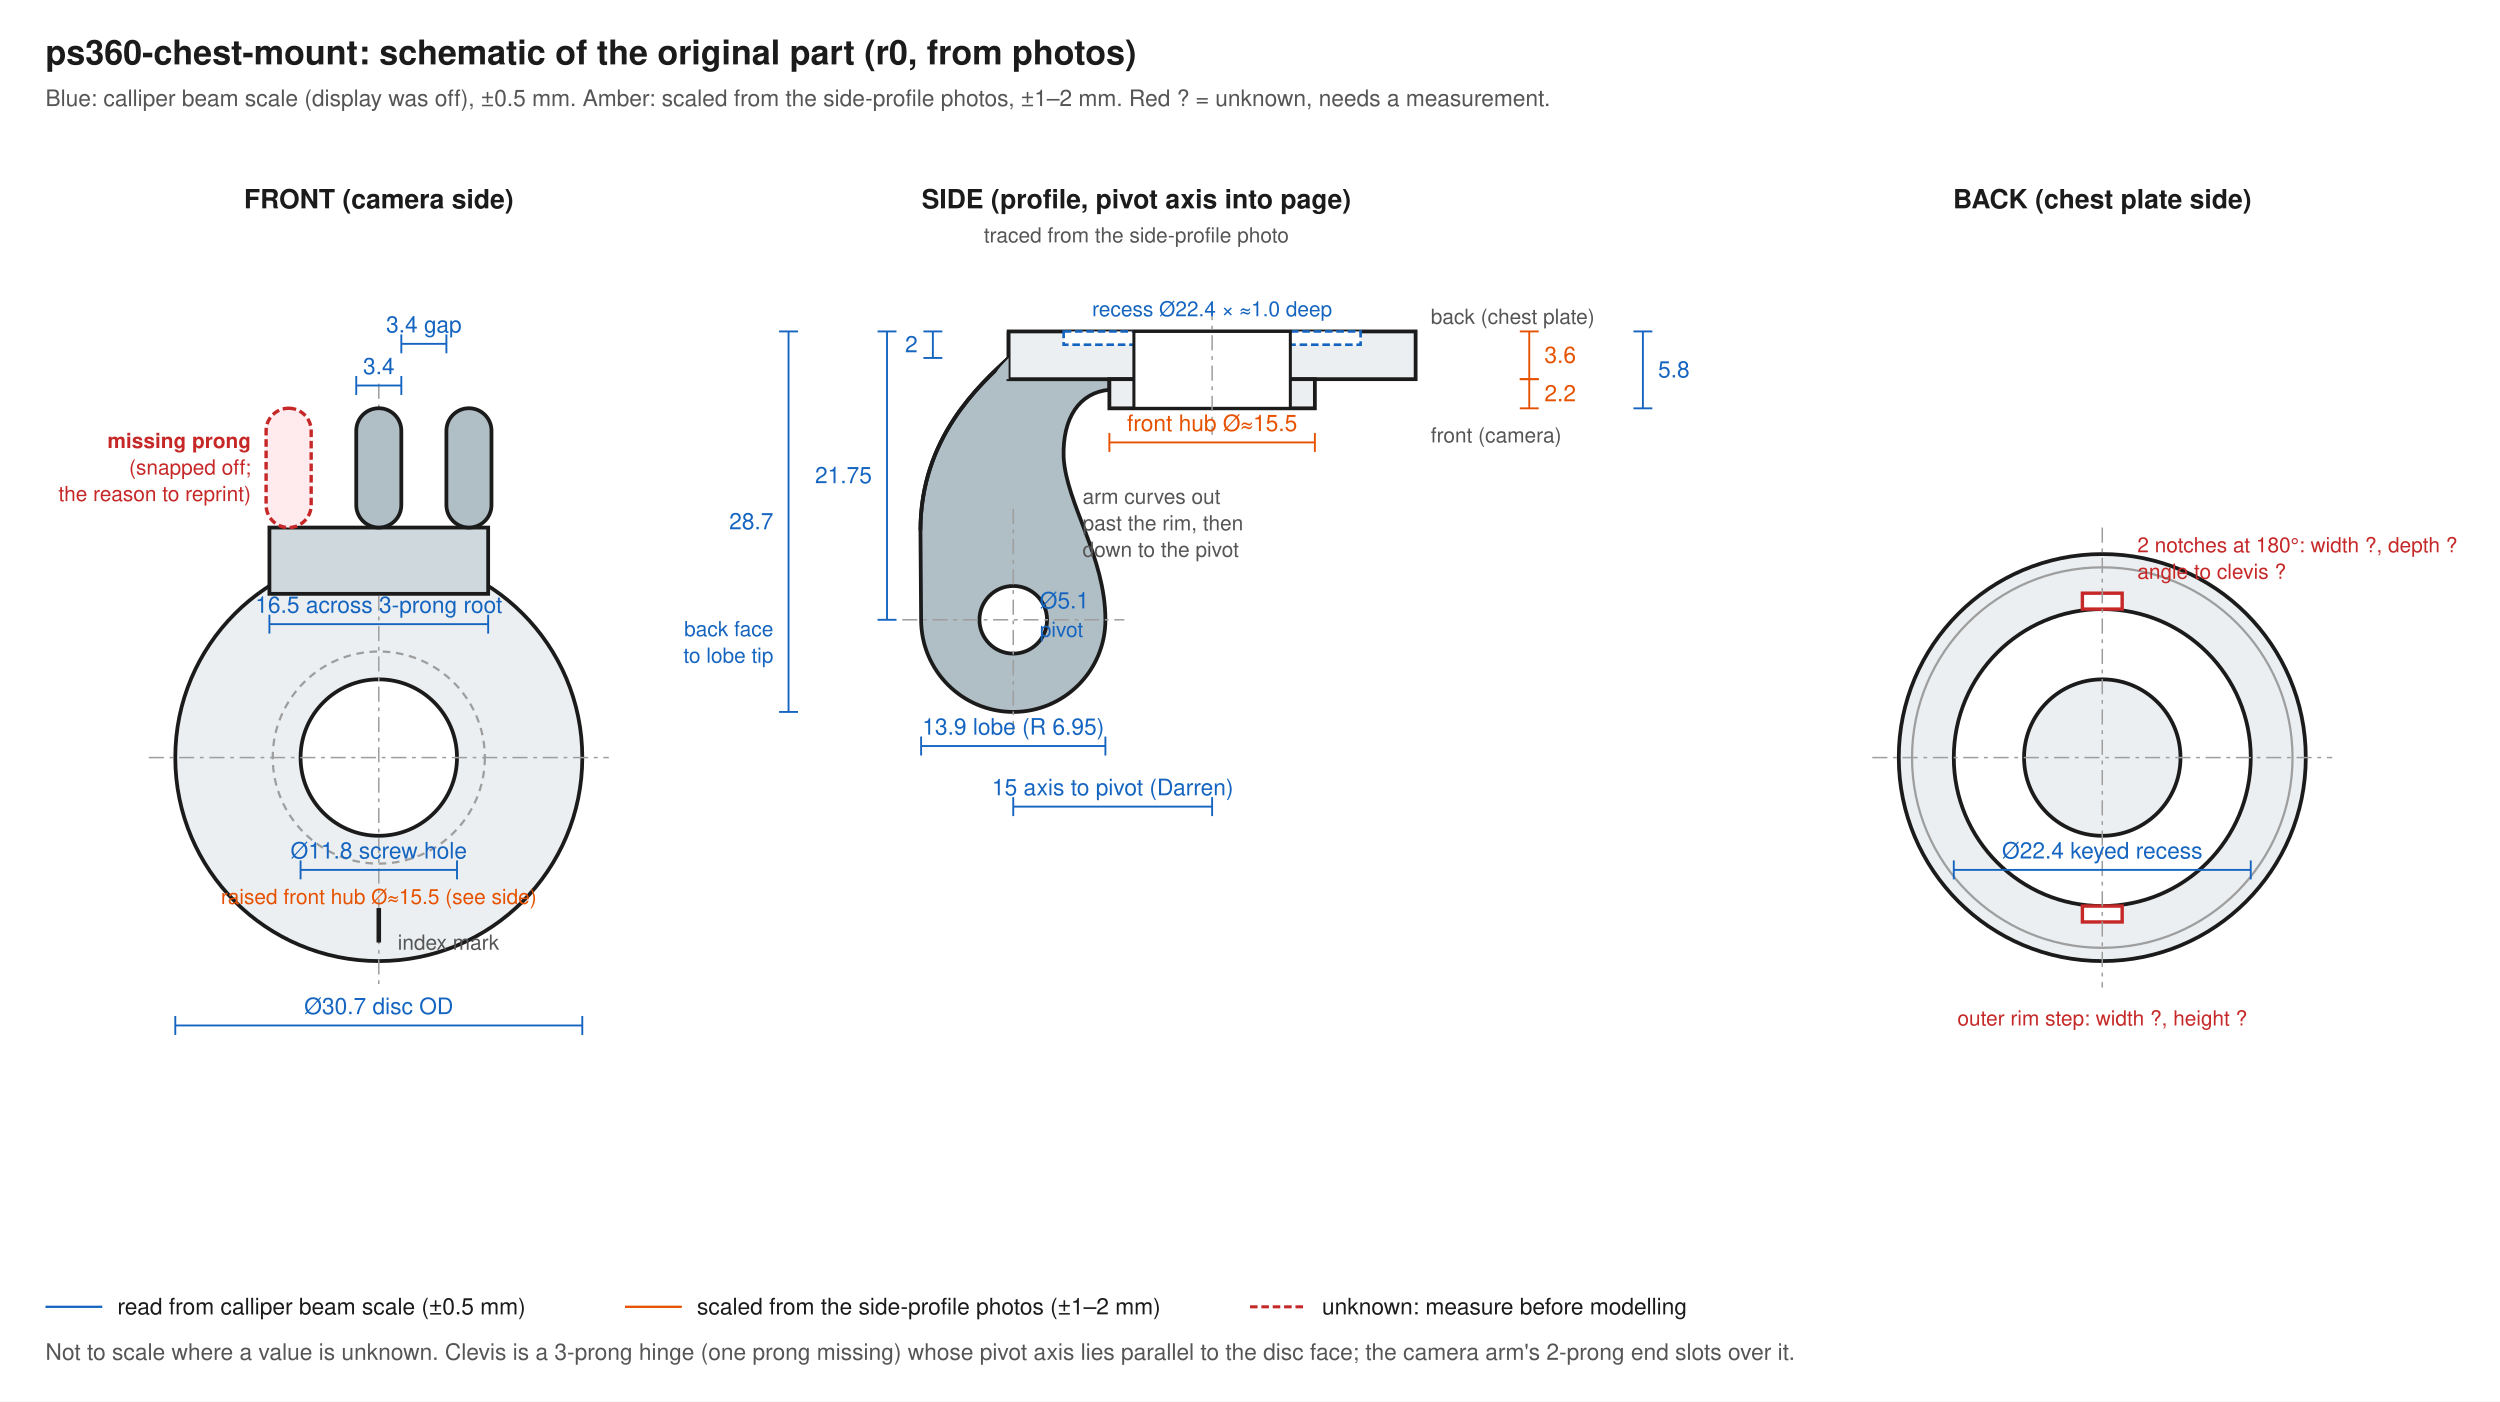
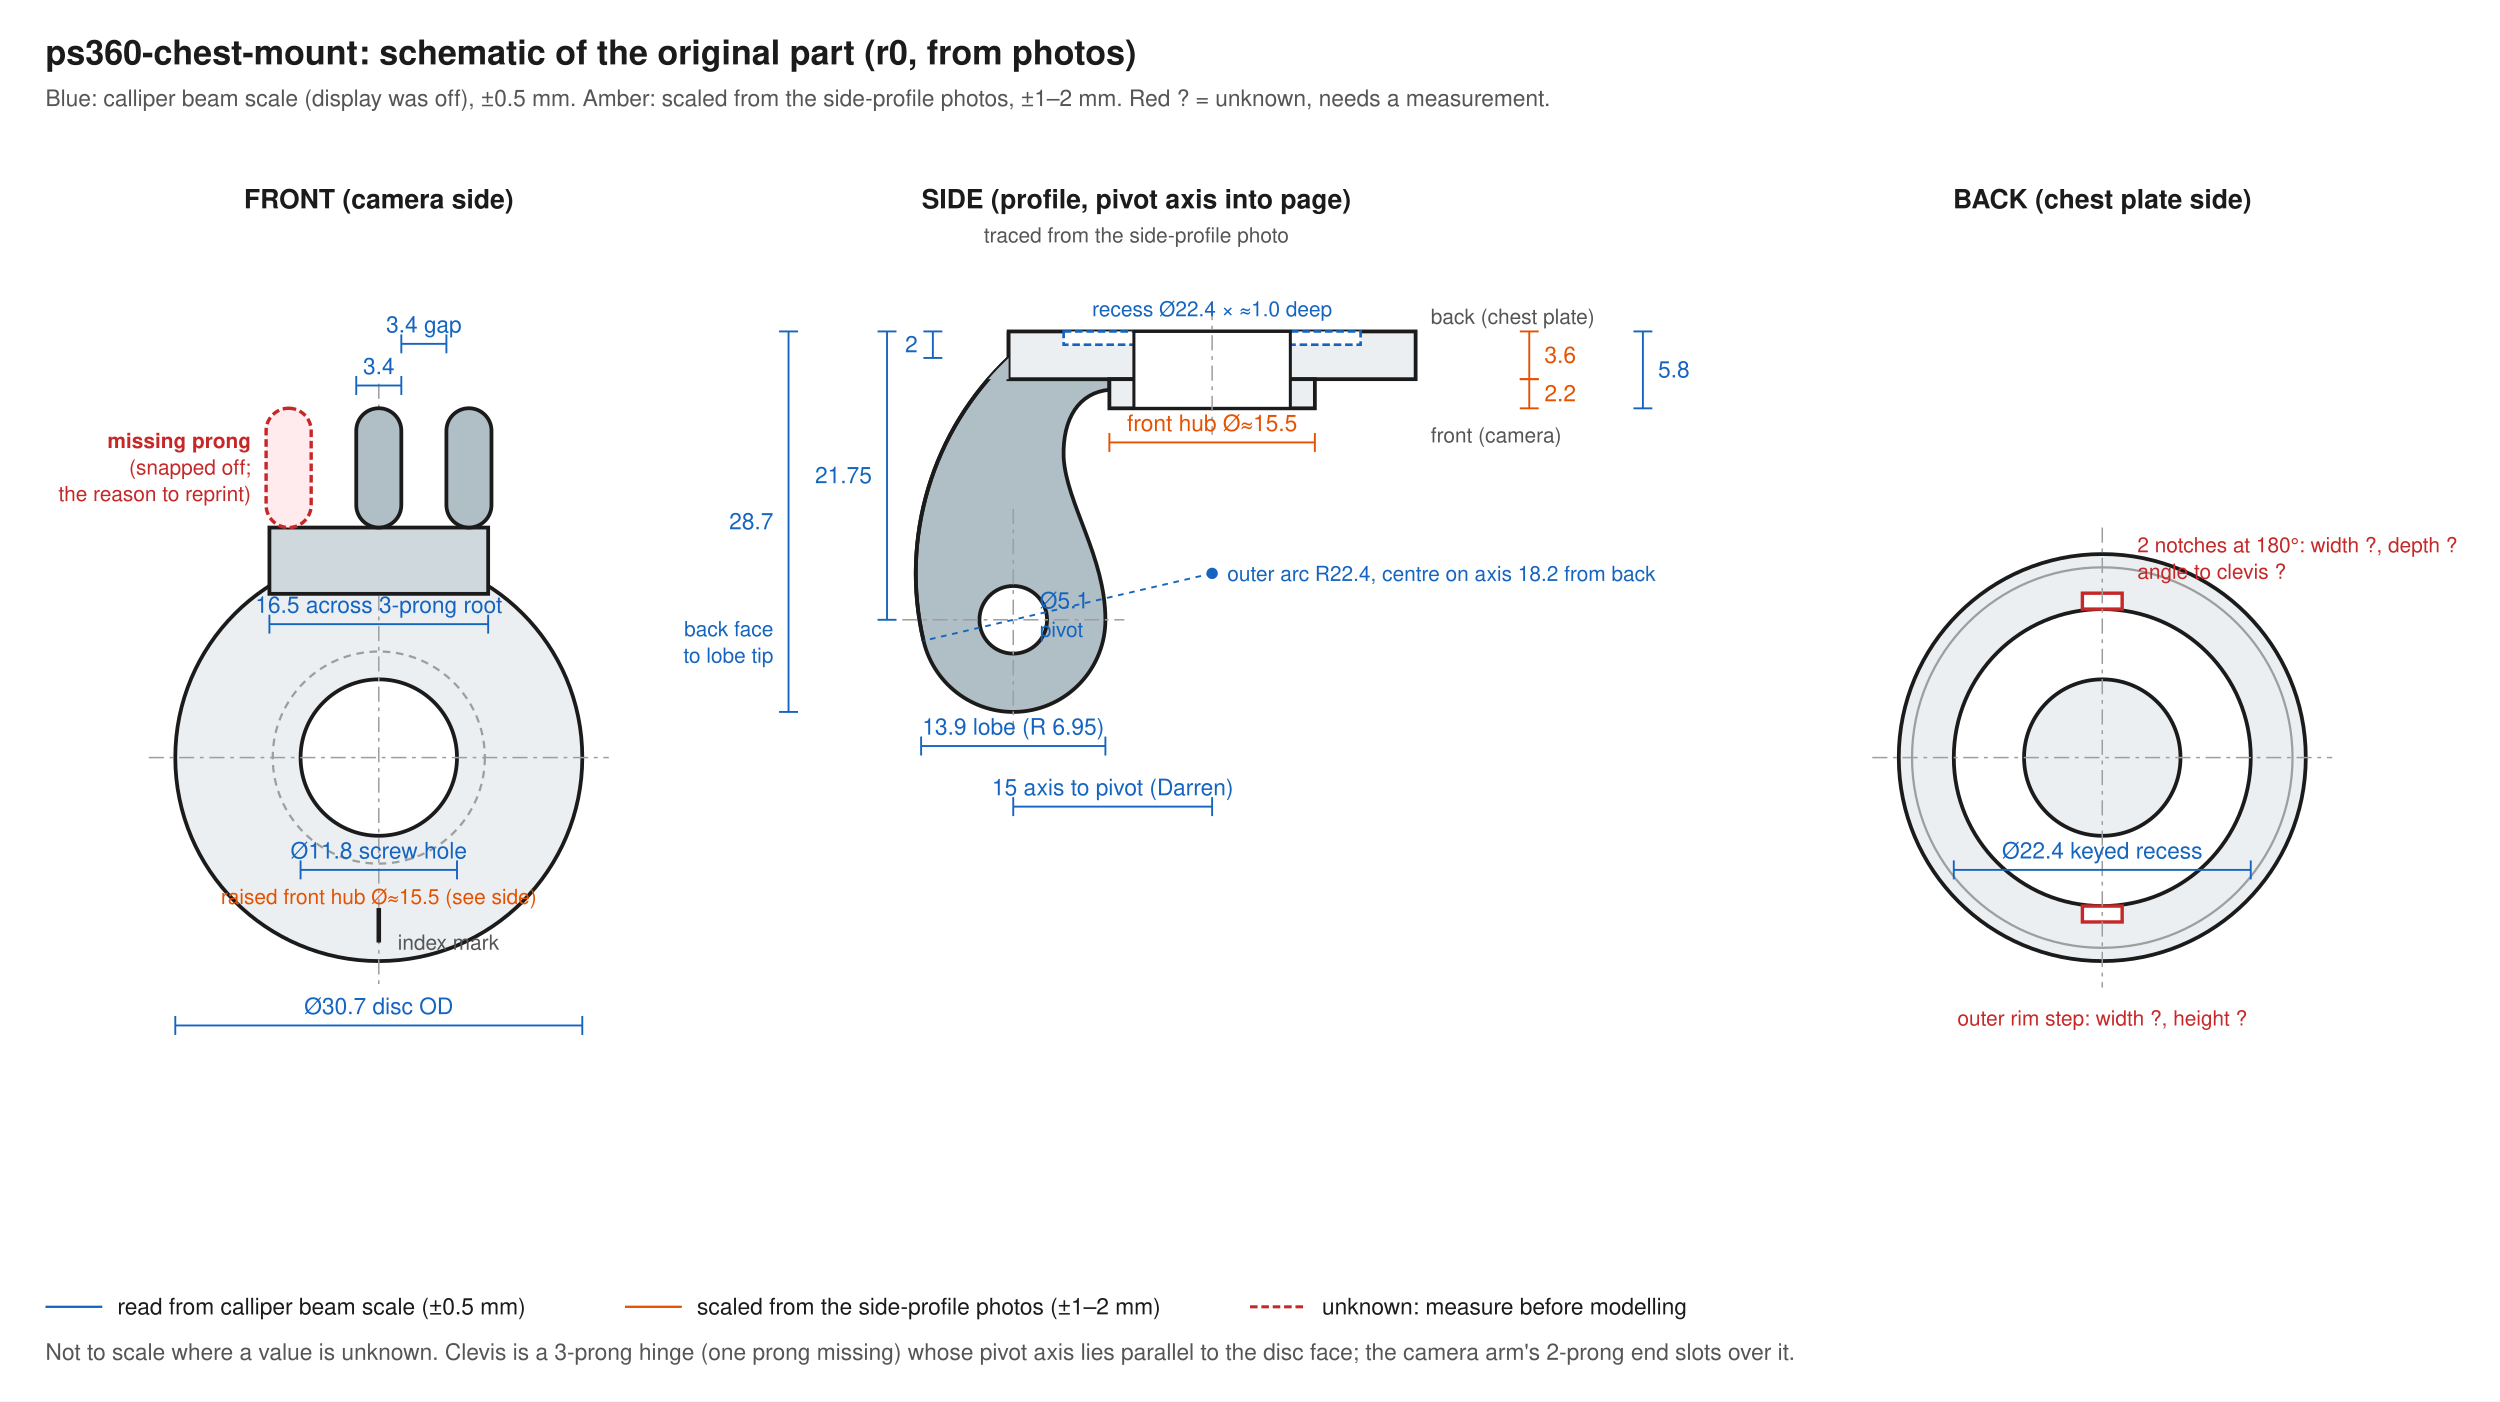
<svg xmlns="http://www.w3.org/2000/svg" width="1320" height="740" viewBox="0 0 1320 740" font-family="Helvetica, Arial, sans-serif">
  <rect width="1320" height="740" fill="white" />
  <text x="24" y="34" fill="#1b1b1b" font-size="18" text-anchor="start" font-weight="bold">ps360-chest-mount: schematic of the original part (r0, from photos)</text>
  <text x="24" y="56" fill="#555" font-size="12" text-anchor="start" font-weight="normal">Blue: calliper beam scale (display was off), ±0.5 mm. Amber: scaled from the side-profile photos, ±1–2 mm. Red ? = unknown, needs a measurement.</text>
  <text x="200" y="110" fill="#1b1b1b" font-size="14" text-anchor="middle" font-weight="bold">FRONT (camera side)</text>
  <circle cx="200" cy="400" r="107.45" fill="#eceff1" stroke="#1b1b1b" stroke-width="2" />
  <circle cx="200" cy="400" r="56.0" fill="none" stroke="#9e9e9e" stroke-width="1.2" stroke-dasharray="4 3" />
  <circle cx="200" cy="400" r="41.3" fill="white" stroke="#1b1b1b" stroke-width="2" />
  <line x1="78.55" y1="400" x2="321.45" y2="400" stroke="#9e9e9e" stroke-width="0.8" stroke-dasharray="8 3 2 3" />
  <line x1="200" y1="202.55" x2="200" y2="521.45" stroke="#9e9e9e" stroke-width="0.8" stroke-dasharray="8 3 2 3" />
  <rect x="198.8" y="479.45" width="2.4" height="18.2" fill="#1b1b1b" />
  <text x="210" y="501.45" fill="#555" font-size="11" text-anchor="start" font-weight="normal">index mark</text>
  <rect x="142.25" y="278.55" width="115.5" height="35" fill="#cfd8dc" stroke="#1b1b1b" stroke-width="2" />
  <rect x="140.5" y="215.55" width="23.8" height="63" rx="11.9" fill="#ffebee" stroke="#c62828" stroke-width="1.8" stroke-dasharray="4 2" />
  <rect x="188.1" y="215.55" width="23.8" height="63" rx="11.9" fill="#b0bec5" stroke="#1b1b1b" stroke-width="2" />
  <rect x="235.7" y="215.55" width="23.8" height="63" rx="11.9" fill="#b0bec5" stroke="#1b1b1b" stroke-width="2" />
  <text x="132.5" y="236.55" fill="#c62828" font-size="11" text-anchor="end" font-weight="bold">missing prong</text>
  <text x="132.5" y="250.55" fill="#c62828" font-size="11" text-anchor="end" font-weight="normal">(snapped off;</text>
  <text x="132.5" y="264.55" fill="#c62828" font-size="11" text-anchor="end" font-weight="normal">the reason to reprint)</text>
  <line x1="92.55" y1="541.45" x2="307.45" y2="541.45" stroke="#1565c0" stroke-width="1" />
  <line x1="92.55" y1="536.45" x2="92.55" y2="546.45" stroke="#1565c0" stroke-width="1" />
  <line x1="307.45" y1="536.45" x2="307.45" y2="546.45" stroke="#1565c0" stroke-width="1" />
  <text x="200.0" y="535.45" fill="#1565c0" font-size="12" text-anchor="middle" font-weight="normal">Ø30.7 disc OD</text>
  <line x1="158.7" y1="459.3" x2="241.3" y2="459.3" stroke="#1565c0" stroke-width="1" />
  <line x1="158.7" y1="454.3" x2="158.7" y2="464.3" stroke="#1565c0" stroke-width="1" />
  <line x1="241.3" y1="454.3" x2="241.3" y2="464.3" stroke="#1565c0" stroke-width="1" />
  <text x="200.0" y="453.3" fill="#1565c0" font-size="12" text-anchor="middle" font-weight="normal">Ø11.8 screw hole</text>
  <line x1="142.25" y1="329.55" x2="257.75" y2="329.55" stroke="#1565c0" stroke-width="1" />
  <line x1="142.25" y1="324.55" x2="142.25" y2="334.55" stroke="#1565c0" stroke-width="1" />
  <line x1="257.75" y1="324.55" x2="257.75" y2="334.55" stroke="#1565c0" stroke-width="1" />
  <text x="200.0" y="323.55" fill="#1565c0" font-size="12" text-anchor="middle" font-weight="normal">16.5 across 3-prong root</text>
  <line x1="188.1" y1="203.55" x2="211.9" y2="203.55" stroke="#1565c0" stroke-width="1" />
  <line x1="188.1" y1="198.55" x2="188.1" y2="208.55" stroke="#1565c0" stroke-width="1" />
  <line x1="211.9" y1="198.55" x2="211.9" y2="208.55" stroke="#1565c0" stroke-width="1" />
  <text x="200.0" y="197.55" fill="#1565c0" font-size="12" text-anchor="middle" font-weight="normal">3.4</text>
  <line x1="211.9" y1="181.55" x2="235.7" y2="181.55" stroke="#1565c0" stroke-width="1" />
  <line x1="211.9" y1="176.55" x2="211.9" y2="186.55" stroke="#1565c0" stroke-width="1" />
  <line x1="235.7" y1="176.55" x2="235.7" y2="186.55" stroke="#1565c0" stroke-width="1" />
  <text x="223.8" y="175.55" fill="#1565c0" font-size="12" text-anchor="middle" font-weight="normal">3.4 gap</text>
  <text x="200" y="477.3" fill="#e65100" font-size="11" text-anchor="middle" font-weight="normal">raised front hub Ø≈15.5 (see side)</text>
  <text x="600" y="110" fill="#1b1b1b" font-size="14" text-anchor="middle" font-weight="bold">SIDE (profile, pivot axis into page)</text>
  <text x="600" y="128" fill="#555" font-size="11" text-anchor="middle" font-weight="normal">traced from the side-profile photo</text>
-   <path d="M532.55 175 L532.55 189.0 C517.5 203.0 486 231 486 280 L486.35 327.25 A48.65 48.65 0 0 0 583.65 327.25 C583.65 294 563 266 561.6 241.5 C560.9 220.5 570 207.2 585.75 205.8 L585.75 200.2 L532.55 200.2 Z" fill="#b0bec5" stroke="#1b1b1b" stroke-width="2" />
+   <path d="M532.55 175 L532.55 189.0 A156.472 156.472 0 0 0 487.623 338.307 A48.65 48.65 0 0 0 583.65 327.25 C583.65 294 563 266 561.6 241.5 C560.9 220.5 570 207.2 585.75 205.8 L585.75 200.2 L532.55 200.2 Z" fill="#b0bec5" stroke="#1b1b1b" stroke-width="2" />
  <circle cx="535.0" cy="327.25" r="17.85" fill="white" stroke="#1b1b1b" stroke-width="2" />
  <rect x="532.55" y="175" width="214.9" height="25.2" fill="#eceff1" stroke="#1b1b1b" stroke-width="2" />
  <rect x="585.75" y="200.2" width="108.5" height="15.4" fill="#eceff1" stroke="#1b1b1b" stroke-width="2" />
  <rect x="561.6" y="175" width="156.8" height="7.0" fill="white" stroke="#1565c0" stroke-width="1.4" stroke-dasharray="4 2" />
  <rect x="598.7" y="175" width="82.6" height="40.6" fill="white" stroke="#1b1b1b" stroke-width="1.6" />
-   <path d="M532.55 189.0 C517.5 203.0 486 231 486 280" fill="none" stroke="#1b1b1b" stroke-width="2" />
-   <path d="M532.55 189.0 C526.6 195.3 521 200.2 532.55 200.2 Z" fill="#b0bec5" stroke="none" />
+   <path d="M532.55 189.0 A156.472 156.472 0 0 0 487.623 338.307" fill="none" stroke="#1b1b1b" stroke-width="2" />
+   <path d="M532.55 189.0 A156.472 156.472 0 0 0 521.814 200.2 L532.55 200.2 Z" fill="#b0bec5" stroke="none" />
  <line x1="640" y1="161" x2="640" y2="229.6" stroke="#9e9e9e" stroke-width="0.8" stroke-dasharray="8 3 2 3" />
  <line x1="476.35" y1="327.25" x2="593.65" y2="327.25" stroke="#9e9e9e" stroke-width="0.8" stroke-dasharray="8 3 2 3" />
  <line x1="535.0" y1="268.6" x2="535.0" y2="385.9" stroke="#9e9e9e" stroke-width="0.8" stroke-dasharray="8 3 2 3" />
  <text x="755.45" y="171" fill="#555" font-size="11" text-anchor="start" font-weight="normal">back (chest plate)</text>
  <text x="755.45" y="233.6" fill="#555" font-size="11" text-anchor="start" font-weight="normal">front (camera)</text>
  <line x1="867.45" y1="175" x2="867.45" y2="215.6" stroke="#1565c0" stroke-width="1" />
  <line x1="862.45" y1="175" x2="872.45" y2="175" stroke="#1565c0" stroke-width="1" />
  <line x1="862.45" y1="215.6" x2="872.45" y2="215.6" stroke="#1565c0" stroke-width="1" />
  <text x="875.45" y="199.3" fill="#1565c0" font-size="12" text-anchor="start" font-weight="normal">5.8</text>
  <line x1="807.45" y1="175" x2="807.45" y2="200.2" stroke="#e65100" stroke-width="1" />
  <line x1="802.45" y1="175" x2="812.45" y2="175" stroke="#e65100" stroke-width="1" />
  <line x1="802.45" y1="200.2" x2="812.45" y2="200.2" stroke="#e65100" stroke-width="1" />
  <text x="815.45" y="191.6" fill="#e65100" font-size="12" text-anchor="start" font-weight="normal">3.6</text>
  <line x1="807.45" y1="200.2" x2="807.45" y2="215.6" stroke="#e65100" stroke-width="1" />
  <line x1="802.45" y1="200.2" x2="812.45" y2="200.2" stroke="#e65100" stroke-width="1" />
  <line x1="802.45" y1="215.6" x2="812.45" y2="215.6" stroke="#e65100" stroke-width="1" />
  <text x="815.45" y="211.9" fill="#e65100" font-size="12" text-anchor="start" font-weight="normal">2.2</text>
  <text x="724.4" y="196.0" fill="#1565c0" font-size="13" text-anchor="middle" font-weight="normal" />
  <text x="640" y="167" fill="#1565c0" font-size="11" text-anchor="middle" font-weight="normal">recess Ø22.4 × ≈1.0 deep</text>
  <line x1="585.75" y1="233.6" x2="694.25" y2="233.6" stroke="#e65100" stroke-width="1" />
  <line x1="585.75" y1="228.6" x2="585.75" y2="238.6" stroke="#e65100" stroke-width="1" />
  <line x1="694.25" y1="228.6" x2="694.25" y2="238.6" stroke="#e65100" stroke-width="1" />
  <text x="640.0" y="227.6" fill="#e65100" font-size="12" text-anchor="middle" font-weight="normal">front hub Ø≈15.5</text>
  <line x1="535.0" y1="425.9" x2="640" y2="425.9" stroke="#1565c0" stroke-width="1" />
  <line x1="535.0" y1="420.9" x2="535.0" y2="430.9" stroke="#1565c0" stroke-width="1" />
  <line x1="640" y1="420.9" x2="640" y2="430.9" stroke="#1565c0" stroke-width="1" />
  <text x="587.5" y="419.9" fill="#1565c0" font-size="12" text-anchor="middle" font-weight="normal">15 axis to pivot (Darren)</text>
  <line x1="468.35" y1="175" x2="468.35" y2="327.25" stroke="#1565c0" stroke-width="1" />
  <line x1="463.35" y1="175" x2="473.35" y2="175" stroke="#1565c0" stroke-width="1" />
  <line x1="463.35" y1="327.25" x2="473.35" y2="327.25" stroke="#1565c0" stroke-width="1" />
  <text x="460.35" y="255.125" fill="#1565c0" font-size="12" text-anchor="end" font-weight="normal">21.75</text>
  <line x1="416.35" y1="175" x2="416.35" y2="375.9" stroke="#1565c0" stroke-width="1" />
  <line x1="411.35" y1="175" x2="421.35" y2="175" stroke="#1565c0" stroke-width="1" />
  <line x1="411.35" y1="375.9" x2="421.35" y2="375.9" stroke="#1565c0" stroke-width="1" />
  <text x="408.35" y="279.45" fill="#1565c0" font-size="12" text-anchor="end" font-weight="normal">28.7</text>
  <text x="408.35" y="335.9" fill="#1565c0" font-size="11" text-anchor="end" font-weight="normal">back face</text>
  <text x="408.35" y="349.9" fill="#1565c0" font-size="11" text-anchor="end" font-weight="normal">to lobe tip</text>
  <text x="549.0" y="321.25" fill="#1565c0" font-size="12" text-anchor="start" font-weight="normal">Ø5.1</text>
  <text x="549.0" y="336.25" fill="#1565c0" font-size="11" text-anchor="start" font-weight="normal">pivot</text>
  <line x1="486.35" y1="393.9" x2="583.65" y2="393.9" stroke="#1565c0" stroke-width="1" />
  <line x1="486.35" y1="388.9" x2="486.35" y2="398.9" stroke="#1565c0" stroke-width="1" />
  <line x1="583.65" y1="388.9" x2="583.65" y2="398.9" stroke="#1565c0" stroke-width="1" />
  <text x="535.0" y="387.9" fill="#1565c0" font-size="12" text-anchor="middle" font-weight="normal">13.9 lobe (R 6.95)</text>
  <line x1="492.55" y1="175" x2="492.55" y2="189.0" stroke="#1565c0" stroke-width="1" />
  <line x1="487.55" y1="175" x2="497.55" y2="175" stroke="#1565c0" stroke-width="1" />
  <line x1="487.55" y1="189.0" x2="497.55" y2="189.0" stroke="#1565c0" stroke-width="1" />
  <text x="484.55" y="186.0" fill="#1565c0" font-size="12" text-anchor="end" font-weight="normal">2</text>
-   <text x="571.6" y="266" fill="#555" font-size="11" text-anchor="start" font-weight="normal">arm curves out</text>
-   <text x="571.6" y="280" fill="#555" font-size="11" text-anchor="start" font-weight="normal">past the rim, then</text>
-   <text x="571.6" y="294" fill="#555" font-size="11" text-anchor="start" font-weight="normal">down to the pivot</text>
+   <circle cx="640" cy="302.745" r="3" fill="#1565c0" />
+   <line x1="640" y1="302.745" x2="487.623" y2="338.307" stroke="#1565c0" stroke-width="1" stroke-dasharray="3 3" />
+   <text x="648" y="306.745" fill="#1565c0" font-size="11" text-anchor="start" font-weight="normal">outer arc R22.4, centre on axis 18.2 from back</text>
  <text x="1110" y="110" fill="#1b1b1b" font-size="14" text-anchor="middle" font-weight="bold">BACK (chest plate side)</text>
  <circle cx="1110" cy="400" r="107.45" fill="#eceff1" stroke="#1b1b1b" stroke-width="2" />
  <circle cx="1110" cy="400" r="100.45" fill="none" stroke="#9e9e9e" stroke-width="1.2" />
  <circle cx="1110" cy="400" r="78.4" fill="white" stroke="#1b1b1b" stroke-width="2" />
  <rect x="1099.5" y="313.2" width="21" height="8.4" fill="white" stroke="#c62828" stroke-width="1.8" />
  <rect x="1099.5" y="478.4" width="21" height="8.4" fill="white" stroke="#c62828" stroke-width="1.8" />
  <circle cx="1110" cy="400" r="41.3" fill="#eceff1" stroke="#1b1b1b" stroke-width="2" />
  <line x1="988.55" y1="400" x2="1231.45" y2="400" stroke="#9e9e9e" stroke-width="0.8" stroke-dasharray="8 3 2 3" />
  <line x1="1110" y1="278.55" x2="1110" y2="521.45" stroke="#9e9e9e" stroke-width="0.8" stroke-dasharray="8 3 2 3" />
  <line x1="1031.6" y1="459.3" x2="1188.4" y2="459.3" stroke="#1565c0" stroke-width="1" />
  <line x1="1031.6" y1="454.3" x2="1031.6" y2="464.3" stroke="#1565c0" stroke-width="1" />
  <line x1="1188.4" y1="454.3" x2="1188.4" y2="464.3" stroke="#1565c0" stroke-width="1" />
  <text x="1110.0" y="453.3" fill="#1565c0" font-size="12" text-anchor="middle" font-weight="normal">Ø22.4 keyed recess</text>
  <text x="1128.5" y="291.6" fill="#c62828" font-size="11" text-anchor="start" font-weight="normal">2 notches at 180°: width ?, depth ?</text>
  <text x="1128.5" y="305.6" fill="#c62828" font-size="11" text-anchor="start" font-weight="normal">angle to clevis ?</text>
  <text x="1110" y="541.45" fill="#c62828" font-size="11" text-anchor="middle" font-weight="normal">outer rim step: width ?, height ?</text>
  <line x1="24" y1="690" x2="54" y2="690" stroke="#1565c0" stroke-width="1.2" />
  <text x="62" y="694" fill="#1b1b1b" font-size="12" text-anchor="start" font-weight="normal">read from calliper beam scale (±0.5 mm)</text>
  <line x1="330" y1="690" x2="360" y2="690" stroke="#e65100" stroke-width="1.2" />
  <text x="368" y="694" fill="#1b1b1b" font-size="12" text-anchor="start" font-weight="normal">scaled from the side-profile photos (±1–2 mm)</text>
  <line x1="660" y1="690" x2="690" y2="690" stroke="#c62828" stroke-width="1.6" stroke-dasharray="4 2" />
  <text x="698" y="694" fill="#1b1b1b" font-size="12" text-anchor="start" font-weight="normal">unknown: measure before modelling</text>
  <text x="24" y="718" fill="#555" font-size="12" text-anchor="start" font-weight="normal">Not to scale where a value is unknown. Clevis is a 3-prong hinge (one prong missing) whose pivot axis lies parallel to the disc face; the camera arm's 2-prong end slots over it.</text>
</svg>
